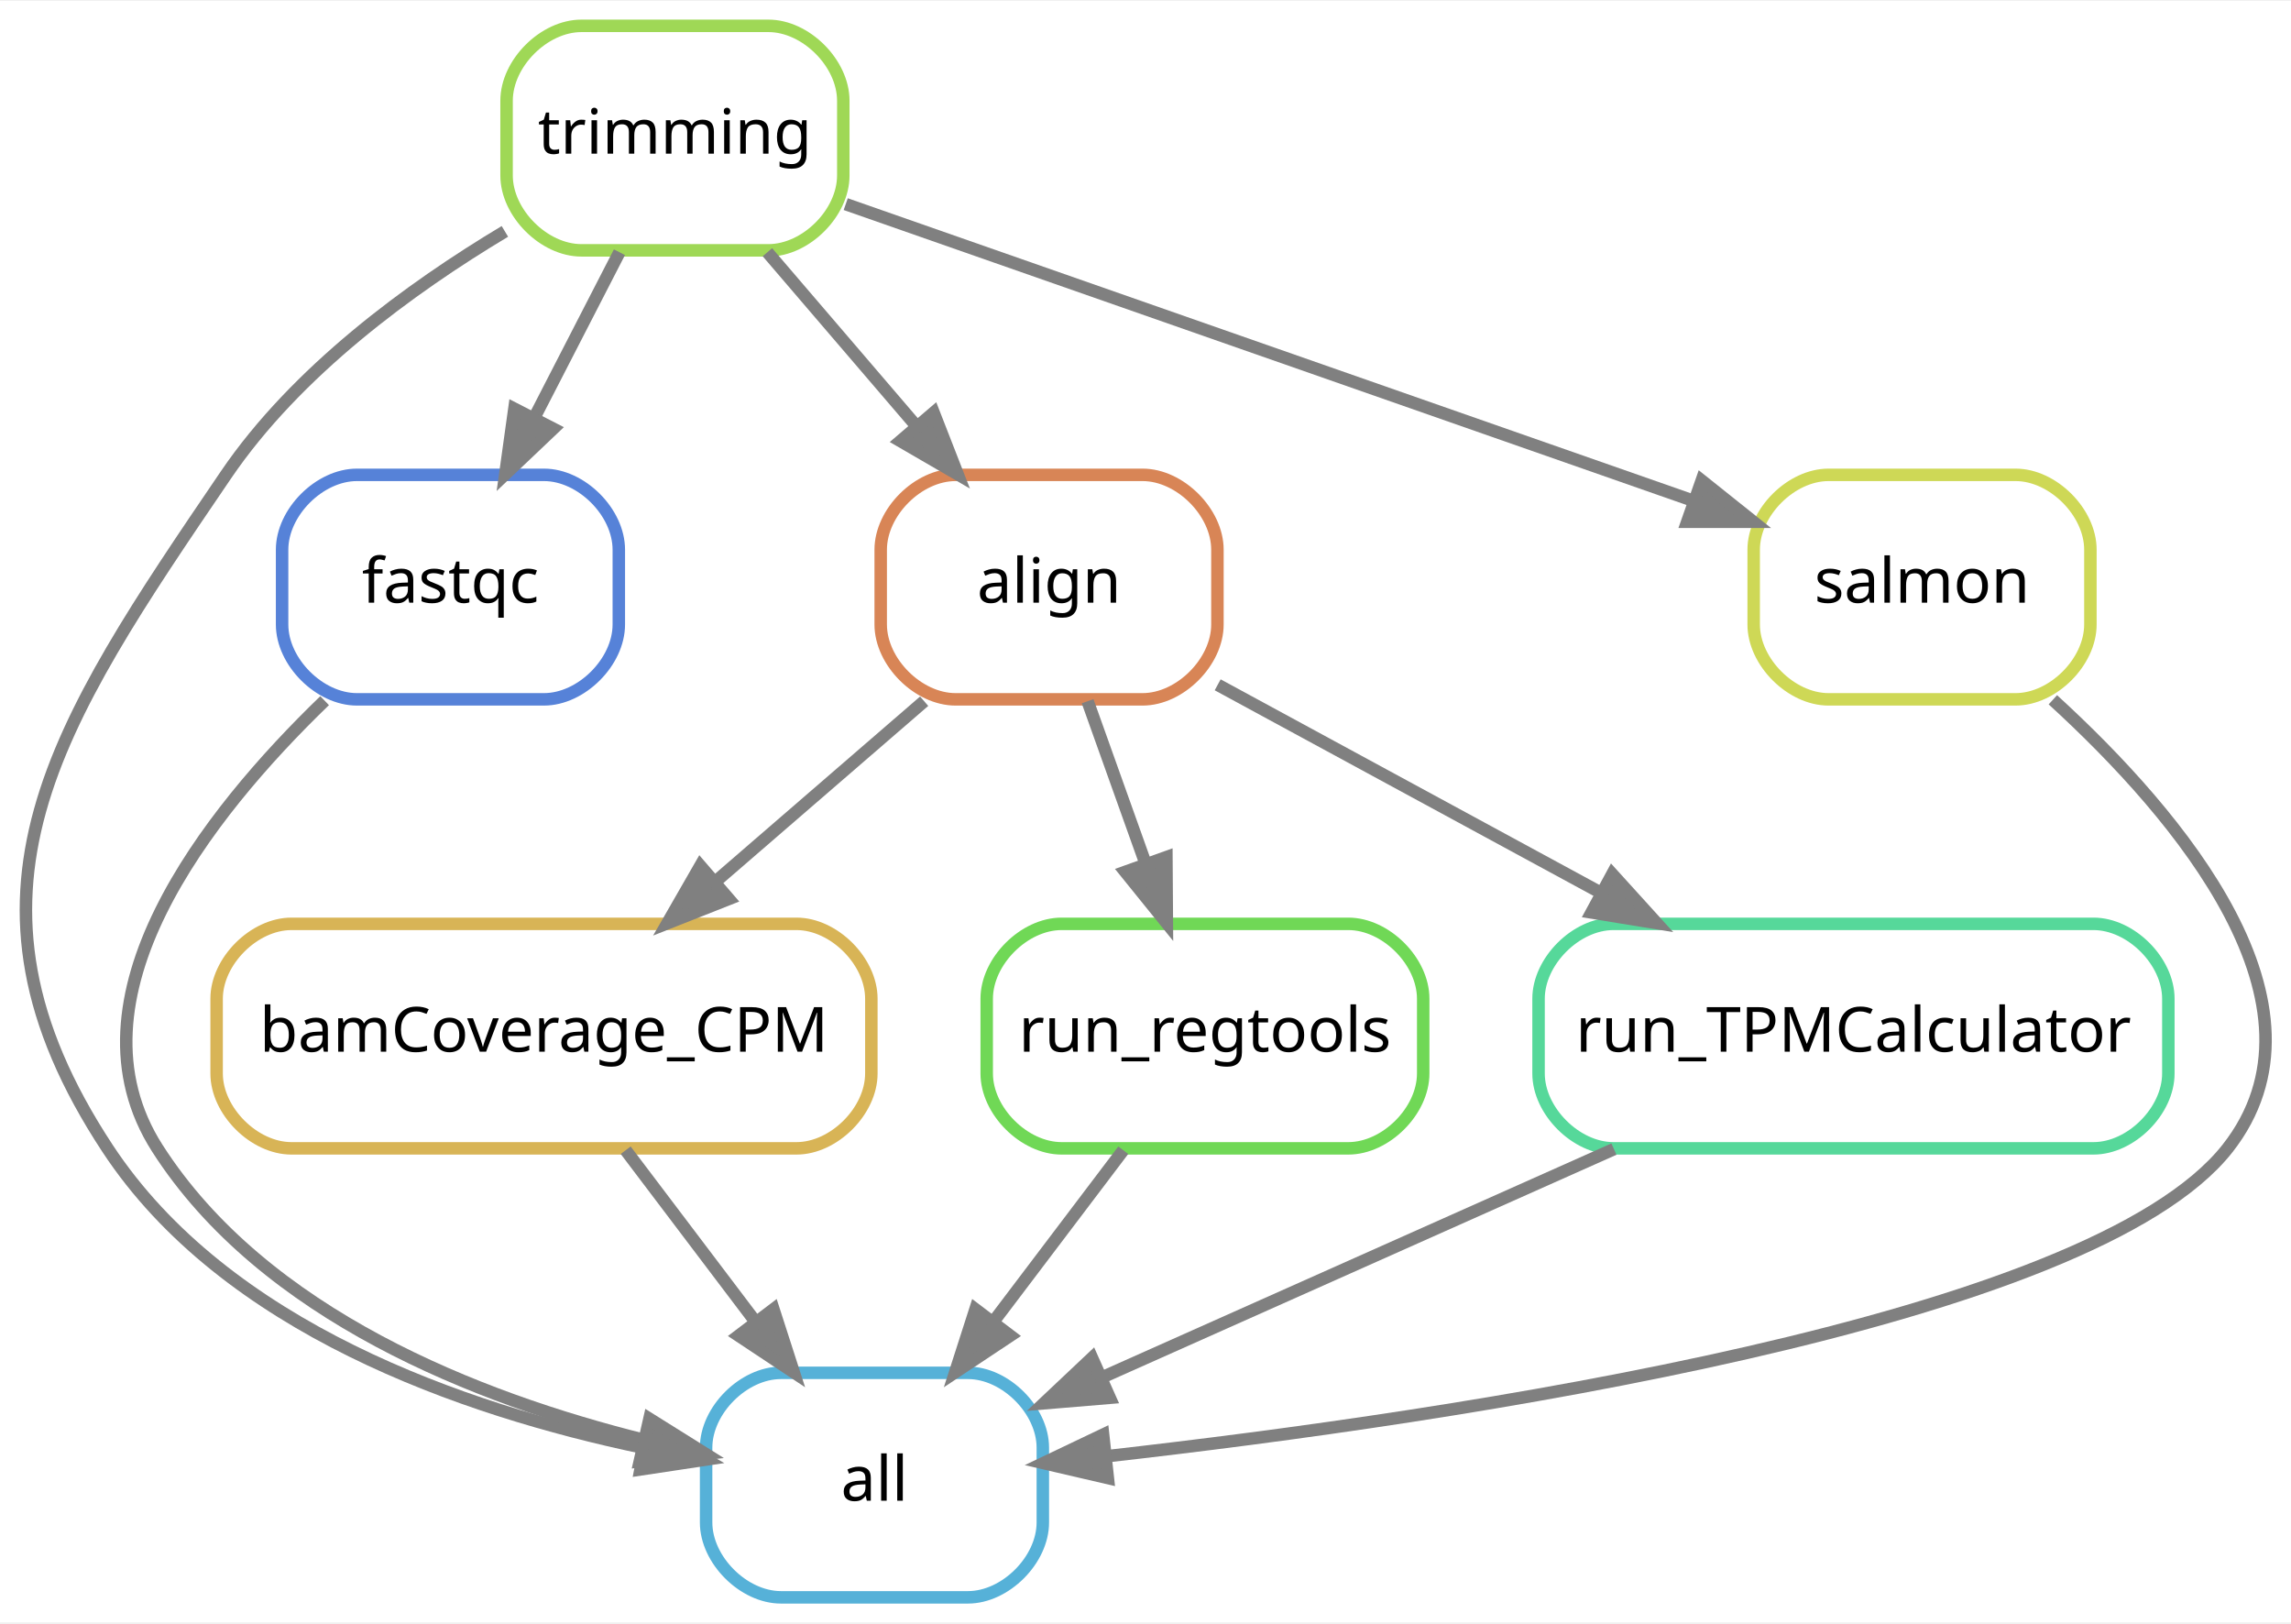
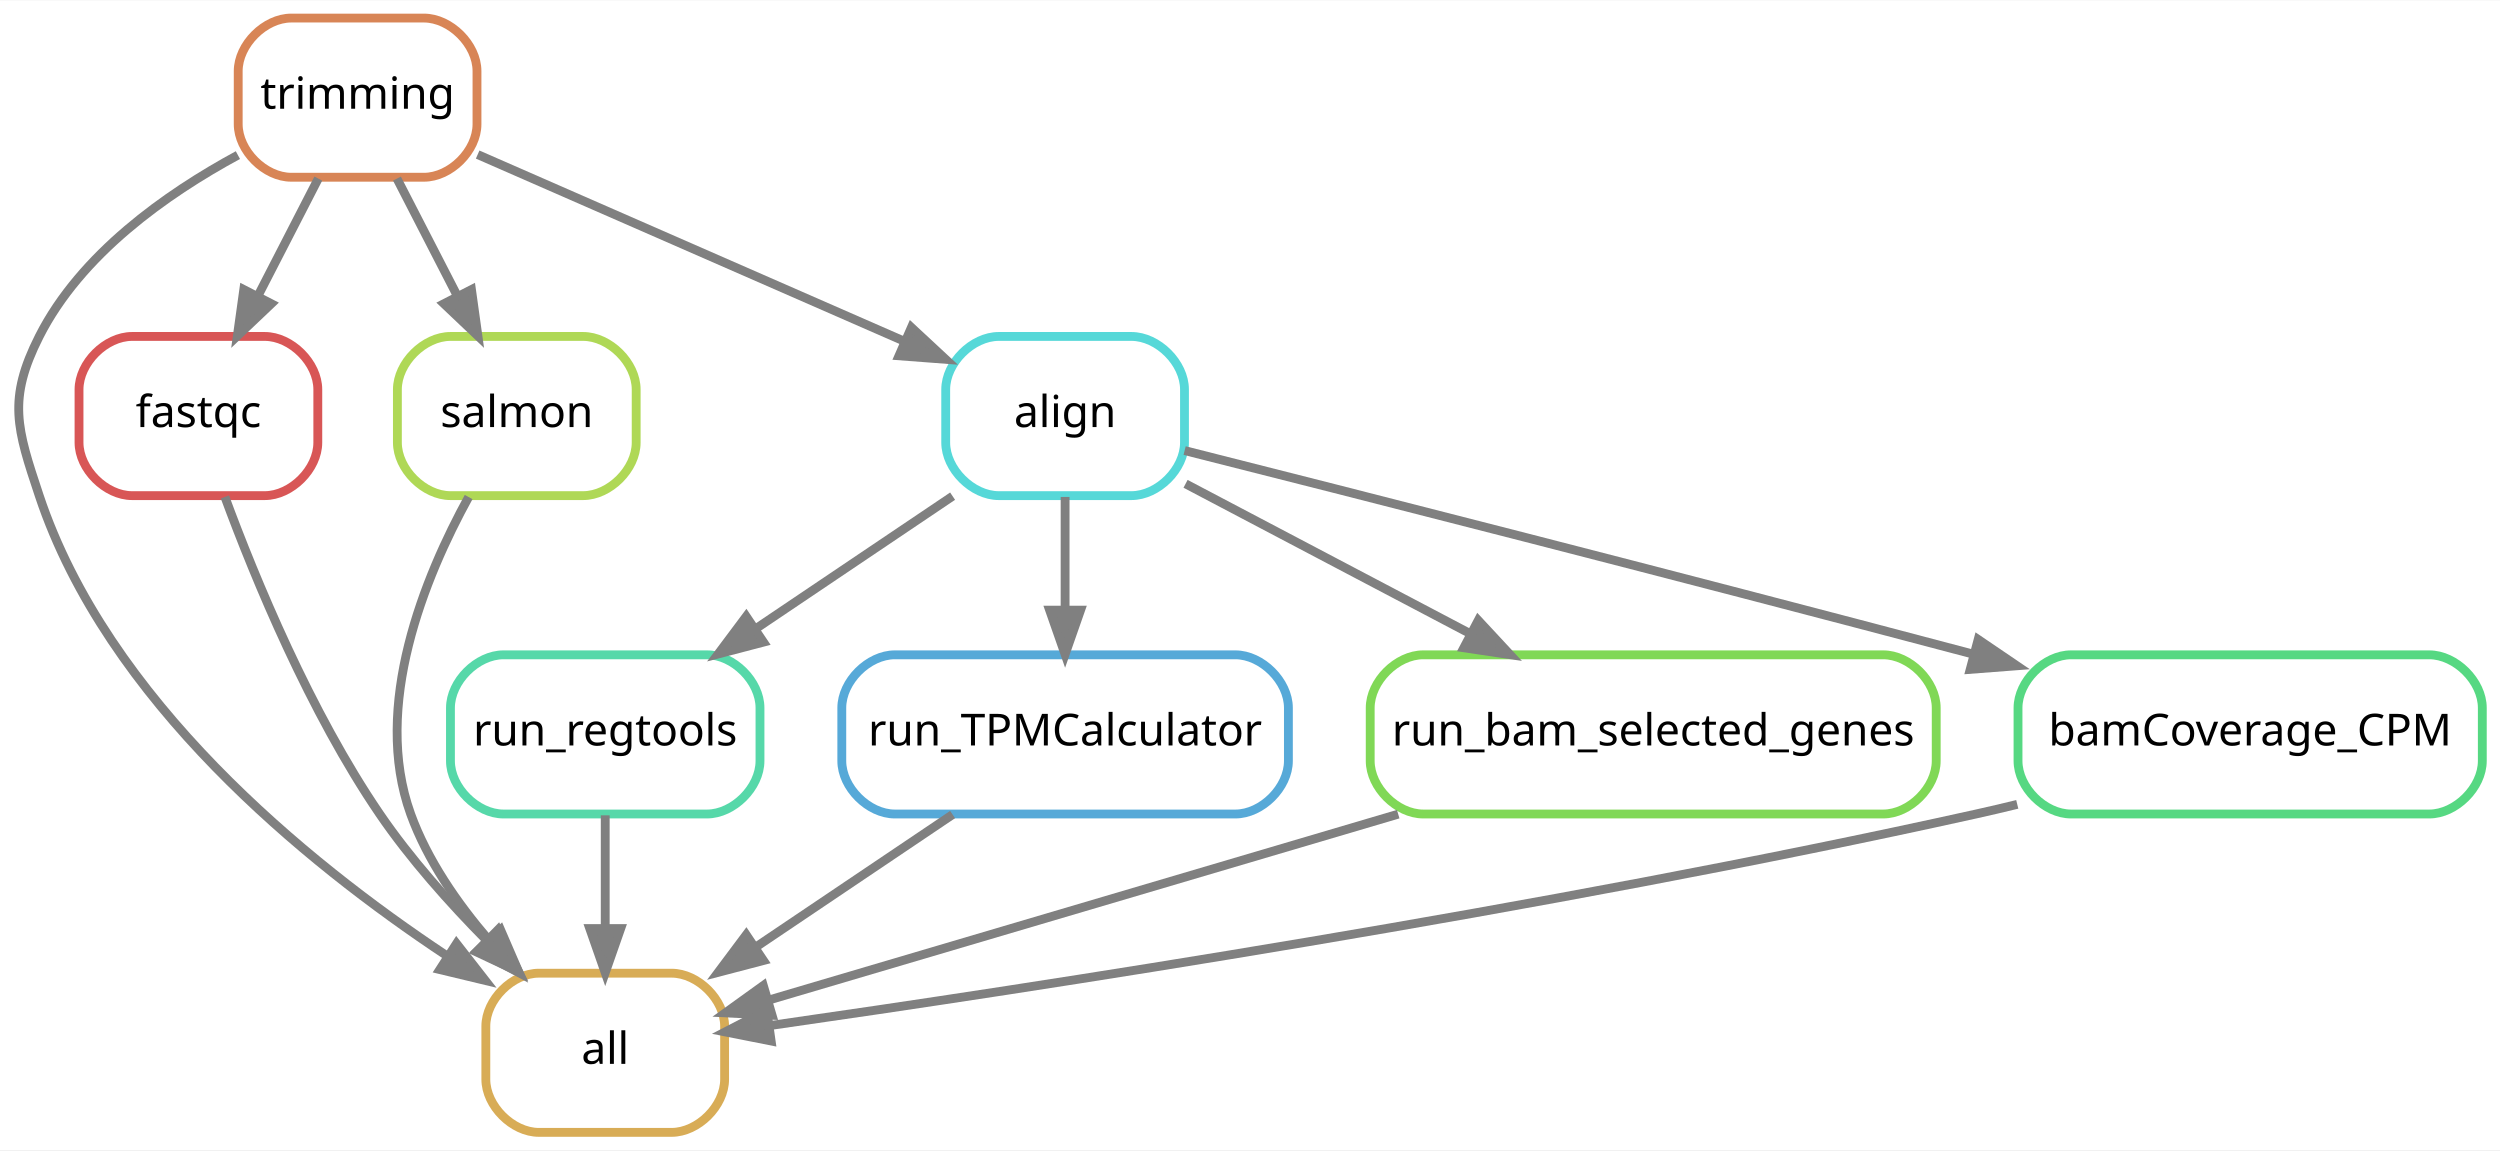
- <svg xmlns="http://www.w3.org/2000/svg" width="367pt" height="260pt" viewBox="0.00 0.00 367.41 260.00">
+ <svg xmlns="http://www.w3.org/2000/svg" width="565pt" height="260pt" viewBox="0.00 0.00 565.37 260.00">
  <g id="graph0" class="graph" transform="scale(1 1) rotate(0) translate(4 256)">
-     <polygon fill="white" stroke="transparent" points="-4,4 -4,-256 363.41,-256 363.41,4 -4,4" />
+     <polygon fill="white" stroke="transparent" points="-4,4 -4,-256 561.37,-256 561.37,4 -4,4" />
    <g id="node1" class="node">
-       <path fill="none" stroke="#56b1d8" stroke-width="2" d="M151.24,-36C151.24,-36 121.24,-36 121.24,-36 115.24,-36 109.24,-30 109.24,-24 109.24,-24 109.24,-12 109.24,-12 109.24,-6 115.24,0 121.24,0 121.24,0 151.24,0 151.24,0 157.24,0 163.24,-6 163.24,-12 163.24,-12 163.24,-24 163.24,-24 163.24,-30 157.24,-36 151.24,-36" />
-       <text text-anchor="middle" x="136.24" y="-15.5" font-family="sans" font-size="10.00">all</text>
+       <path fill="none" stroke="#d8ac56" stroke-width="2" d="M147.87,-36C147.87,-36 117.87,-36 117.87,-36 111.87,-36 105.87,-30 105.87,-24 105.87,-24 105.87,-12 105.87,-12 105.87,-6 111.87,0 117.87,0 117.87,0 147.87,0 147.87,0 153.87,0 159.87,-6 159.87,-12 159.87,-12 159.87,-24 159.87,-24 159.87,-30 153.87,-36 147.87,-36" />
+       <text text-anchor="middle" x="132.87" y="-15.5" font-family="sans" font-size="10.00">all</text>
    </g>
    <g id="node2" class="node">
-       <path fill="none" stroke="#9fd856" stroke-width="2" d="M119.24,-252C119.24,-252 89.24,-252 89.24,-252 83.24,-252 77.24,-246 77.24,-240 77.24,-240 77.24,-228 77.24,-228 77.24,-222 83.24,-216 89.24,-216 89.24,-216 119.24,-216 119.24,-216 125.24,-216 131.24,-222 131.24,-228 131.24,-228 131.24,-240 131.24,-240 131.24,-246 125.24,-252 119.24,-252" />
-       <text text-anchor="middle" x="104.24" y="-231.5" font-family="sans" font-size="10.00">trimming</text>
+       <path fill="none" stroke="#d88556" stroke-width="2" d="M91.87,-252C91.87,-252 61.87,-252 61.87,-252 55.87,-252 49.87,-246 49.87,-240 49.87,-240 49.87,-228 49.87,-228 49.87,-222 55.87,-216 61.87,-216 61.87,-216 91.87,-216 91.87,-216 97.87,-216 103.87,-222 103.87,-228 103.87,-228 103.87,-240 103.87,-240 103.87,-246 97.87,-252 91.87,-252" />
+       <text text-anchor="middle" x="76.87" y="-231.5" font-family="sans" font-size="10.00">trimming</text>
+     </g>
+     <g id="edge2" class="edge">
+       <path fill="none" stroke="grey" stroke-width="2" d="M49.8,-221.01C33.55,-212.21 14.26,-198.56 4.87,-180 -2.34,-165.72 -0.19,-159.18 4.87,-144 20.27,-97.81 64.81,-61.32 97.02,-39.96" />
+       <polygon fill="grey" stroke="grey" stroke-width="2" points="99.24,-42.7 105.75,-34.35 95.45,-36.82 99.24,-42.7" />
+     </g>
+     <g id="node3" class="node">
+       <path fill="none" stroke="#d85656" stroke-width="2" d="M55.87,-180C55.87,-180 25.87,-180 25.87,-180 19.87,-180 13.87,-174 13.87,-168 13.87,-168 13.87,-156 13.87,-156 13.87,-150 19.87,-144 25.87,-144 25.87,-144 55.87,-144 55.87,-144 61.87,-144 67.87,-150 67.87,-156 67.87,-156 67.87,-168 67.87,-168 67.87,-174 61.87,-180 55.87,-180" />
+       <text text-anchor="middle" x="40.87" y="-159.5" font-family="sans" font-size="10.00">fastqc</text>
+     </g>
+     <g id="edge8" class="edge">
+       <path fill="none" stroke="grey" stroke-width="2" d="M67.98,-215.7C63.88,-207.73 58.93,-198.1 54.38,-189.26" />
+       <polygon fill="grey" stroke="grey" stroke-width="2" points="57.36,-187.4 49.67,-180.1 51.13,-190.6 57.36,-187.4" />
+     </g>
+     <g id="node4" class="node">
+       <path fill="none" stroke="#afd856" stroke-width="2" d="M127.87,-180C127.87,-180 97.87,-180 97.87,-180 91.87,-180 85.87,-174 85.87,-168 85.87,-168 85.87,-156 85.87,-156 85.87,-150 91.87,-144 97.87,-144 97.87,-144 127.87,-144 127.87,-144 133.87,-144 139.87,-150 139.87,-156 139.87,-156 139.87,-168 139.87,-168 139.87,-174 133.87,-180 127.87,-180" />
+       <text text-anchor="middle" x="112.87" y="-159.5" font-family="sans" font-size="10.00">salmon</text>
+     </g>
+     <g id="edge9" class="edge">
+       <path fill="none" stroke="grey" stroke-width="2" d="M85.77,-215.7C89.87,-207.73 94.82,-198.1 99.37,-189.26" />
+       <polygon fill="grey" stroke="grey" stroke-width="2" points="102.62,-190.6 104.08,-180.1 96.39,-187.4 102.62,-190.6" />
+     </g>
+     <g id="node6" class="node">
+       <path fill="none" stroke="#56d8d8" stroke-width="2" d="M251.87,-180C251.87,-180 221.87,-180 221.87,-180 215.87,-180 209.87,-174 209.87,-168 209.87,-168 209.87,-156 209.87,-156 209.87,-150 215.87,-144 221.87,-144 221.87,-144 251.87,-144 251.87,-144 257.87,-144 263.87,-150 263.87,-156 263.87,-156 263.87,-168 263.87,-168 263.87,-174 257.87,-180 251.87,-180" />
+       <text text-anchor="middle" x="236.87" y="-159.5" font-family="sans" font-size="10.00">align</text>
+     </g>
+     <g id="edge11" class="edge">
+       <path fill="none" stroke="grey" stroke-width="2" d="M104.02,-221.13C130.53,-209.53 171.07,-191.79 200.39,-178.96" />
+       <polygon fill="grey" stroke="grey" stroke-width="2" points="202.11,-182.03 209.87,-174.82 199.3,-175.62 202.11,-182.03" />
+     </g>
+     <g id="edge1" class="edge">
+       <path fill="none" stroke="grey" stroke-width="2" d="M46.86,-143.71C53.74,-125.09 66.15,-95.04 81.87,-72 88.78,-61.88 97.67,-51.91 106.09,-43.39" />
+       <polygon fill="grey" stroke="grey" stroke-width="2" points="108.61,-45.81 113.3,-36.31 103.71,-40.82 108.61,-45.81" />
    </g>
    <g id="edge3" class="edge">
-       <path fill="none" stroke="grey" stroke-width="2" d="M76.97,-219.04C61.69,-209.89 43.5,-196.56 32.24,-180 4.83,-139.7 -13.55,-112.71 13.24,-72 32.13,-43.28 70.23,-30.06 99.04,-24.01" />
-       <polygon fill="grey" stroke="grey" stroke-width="2" points="100.01,-27.39 109.19,-22.09 98.71,-20.51 100.01,-27.39" />
+       <path fill="none" stroke="grey" stroke-width="2" d="M101.98,-143.68C92.02,-125.55 80.07,-96.39 88.87,-72 92.63,-61.6 99.41,-51.8 106.54,-43.52" />
+       <polygon fill="grey" stroke="grey" stroke-width="2" points="109.2,-45.81 113.4,-36.08 104.05,-41.06 109.2,-45.81" />
    </g>
-     <g id="node3" class="node">
-       <path fill="none" stroke="#5682d8" stroke-width="2" d="M83.24,-180C83.24,-180 53.24,-180 53.24,-180 47.24,-180 41.24,-174 41.24,-168 41.24,-168 41.24,-156 41.24,-156 41.24,-150 47.24,-144 53.24,-144 53.24,-144 83.24,-144 83.24,-144 89.24,-144 95.24,-150 95.24,-156 95.24,-156 95.24,-168 95.24,-168 95.24,-174 89.24,-180 83.24,-180" />
-       <text text-anchor="middle" x="68.24" y="-159.5" font-family="sans" font-size="10.00">fastqc</text>
+     <g id="node5" class="node">
+       <path fill="none" stroke="#56d8a9" stroke-width="2" d="M155.87,-108C155.87,-108 109.87,-108 109.87,-108 103.87,-108 97.87,-102 97.87,-96 97.87,-96 97.87,-84 97.87,-84 97.87,-78 103.87,-72 109.87,-72 109.87,-72 155.87,-72 155.87,-72 161.87,-72 167.87,-78 167.87,-84 167.87,-84 167.87,-96 167.87,-96 167.87,-102 161.87,-108 155.87,-108" />
+       <text text-anchor="middle" x="132.87" y="-87.5" font-family="sans" font-size="10.00">run_regtools</text>
+     </g>
+     <g id="edge5" class="edge">
+       <path fill="none" stroke="grey" stroke-width="2" d="M132.87,-71.7C132.87,-63.98 132.87,-54.71 132.87,-46.11" />
+       <polygon fill="grey" stroke="grey" stroke-width="2" points="136.37,-46.1 132.87,-36.1 129.37,-46.1 136.37,-46.1" />
+     </g>
+     <g id="edge10" class="edge">
+       <path fill="none" stroke="grey" stroke-width="2" d="M211.43,-143.88C198.09,-134.89 181.55,-123.76 167.1,-114.03" />
+       <polygon fill="grey" stroke="grey" stroke-width="2" points="168.66,-110.87 158.41,-108.19 164.76,-116.68 168.66,-110.87" />
+     </g>
+     <g id="node7" class="node">
+       <path fill="none" stroke="#56a9d8" stroke-width="2" d="M275.37,-108C275.37,-108 198.37,-108 198.37,-108 192.37,-108 186.37,-102 186.37,-96 186.37,-96 186.37,-84 186.37,-84 186.37,-78 192.37,-72 198.37,-72 198.37,-72 275.37,-72 275.37,-72 281.37,-72 287.37,-78 287.37,-84 287.37,-84 287.37,-96 287.37,-96 287.37,-102 281.37,-108 275.37,-108" />
+       <text text-anchor="middle" x="236.87" y="-87.5" font-family="sans" font-size="10.00">run_TPMCalculator</text>
+     </g>
+     <g id="edge12" class="edge">
+       <path fill="none" stroke="grey" stroke-width="2" d="M236.87,-143.7C236.87,-135.98 236.87,-126.71 236.87,-118.11" />
+       <polygon fill="grey" stroke="grey" stroke-width="2" points="240.37,-118.1 236.87,-108.1 233.37,-118.1 240.37,-118.1" />
+     </g>
+     <g id="node8" class="node">
+       <path fill="none" stroke="#80d856" stroke-width="2" d="M421.87,-108C421.87,-108 317.87,-108 317.87,-108 311.87,-108 305.87,-102 305.87,-96 305.87,-96 305.87,-84 305.87,-84 305.87,-78 311.87,-72 317.87,-72 317.87,-72 421.87,-72 421.87,-72 427.87,-72 433.87,-78 433.87,-84 433.87,-84 433.87,-96 433.87,-96 433.87,-102 427.87,-108 421.87,-108" />
+       <text text-anchor="middle" x="369.87" y="-87.5" font-family="sans" font-size="10.00">run_bam_selected_genes</text>
+     </g>
+     <g id="edge13" class="edge">
+       <path fill="none" stroke="grey" stroke-width="2" d="M264.11,-146.67C282.65,-136.91 307.52,-123.82 328.49,-112.78" />
+       <polygon fill="grey" stroke="grey" stroke-width="2" points="330.3,-115.79 337.51,-108.03 327.04,-109.59 330.3,-115.79" />
+     </g>
+     <g id="node9" class="node">
+       <path fill="none" stroke="#56d882" stroke-width="2" d="M545.37,-108C545.37,-108 464.37,-108 464.37,-108 458.37,-108 452.37,-102 452.37,-96 452.37,-96 452.37,-84 452.37,-84 452.37,-78 458.37,-72 464.37,-72 464.37,-72 545.37,-72 545.37,-72 551.37,-72 557.37,-78 557.37,-84 557.37,-84 557.37,-96 557.37,-96 557.37,-102 551.37,-108 545.37,-108" />
+       <text text-anchor="middle" x="504.87" y="-87.5" font-family="sans" font-size="10.00">bamCoverage_CPM</text>
+     </g>
+     <g id="edge14" class="edge">
+       <path fill="none" stroke="grey" stroke-width="2" d="M263.9,-154.19C301.54,-144.68 372.1,-126.73 442.23,-108.15" />
+       <polygon fill="grey" stroke="grey" stroke-width="2" points="443.36,-111.47 452.12,-105.52 441.56,-104.71 443.36,-111.47" />
    </g>
    <g id="edge7" class="edge">
-       <path fill="none" stroke="grey" stroke-width="2" d="M95.34,-215.7C91.24,-207.73 86.29,-198.1 81.74,-189.26" />
-       <polygon fill="grey" stroke="grey" stroke-width="2" points="84.72,-187.4 77.03,-180.1 78.49,-190.6 84.72,-187.4" />
+       <path fill="none" stroke="grey" stroke-width="2" d="M211.43,-71.88C198.09,-62.89 181.55,-51.76 167.1,-42.03" />
+       <polygon fill="grey" stroke="grey" stroke-width="2" points="168.66,-38.87 158.41,-36.19 164.76,-44.68 168.66,-38.87" />
    </g>
-     <g id="node5" class="node">
-       <path fill="none" stroke="#d88556" stroke-width="2" d="M179.24,-180C179.24,-180 149.24,-180 149.24,-180 143.24,-180 137.24,-174 137.24,-168 137.24,-168 137.24,-156 137.24,-156 137.24,-150 143.24,-144 149.24,-144 149.24,-144 179.24,-144 179.24,-144 185.24,-144 191.24,-150 191.24,-156 191.24,-156 191.24,-168 191.24,-168 191.24,-174 185.24,-180 179.24,-180" />
-       <text text-anchor="middle" x="164.24" y="-159.5" font-family="sans" font-size="10.00">align</text>
-     </g>
-     <g id="edge9" class="edge">
-       <path fill="none" stroke="grey" stroke-width="2" d="M119.07,-215.7C126.26,-207.3 135.03,-197.07 142.93,-187.86" />
-       <polygon fill="grey" stroke="grey" stroke-width="2" points="145.73,-189.97 149.58,-180.1 140.41,-185.42 145.73,-189.97" />
-     </g>
-     <g id="node6" class="node">
-       <path fill="none" stroke="#ced856" stroke-width="2" d="M319.24,-180C319.24,-180 289.24,-180 289.24,-180 283.24,-180 277.24,-174 277.24,-168 277.24,-168 277.24,-156 277.24,-156 277.24,-150 283.24,-144 289.24,-144 289.24,-144 319.24,-144 319.24,-144 325.24,-144 331.24,-150 331.24,-156 331.24,-156 331.24,-168 331.24,-168 331.24,-174 325.24,-180 319.24,-180" />
-       <text text-anchor="middle" x="304.24" y="-159.5" font-family="sans" font-size="10.00">salmon</text>
-     </g>
-     <g id="edge10" class="edge">
-       <path fill="none" stroke="grey" stroke-width="2" d="M131.63,-223.41C166.93,-211.06 228.44,-189.53 267.71,-175.79" />
-       <polygon fill="grey" stroke="grey" stroke-width="2" points="268.9,-179.08 277.18,-172.47 266.58,-172.47 268.9,-179.08" />
+     <g id="edge4" class="edge">
+       <path fill="none" stroke="grey" stroke-width="2" d="M312.2,-71.97C267.8,-58.85 207.77,-41.12 169.68,-29.87" />
+       <polygon fill="grey" stroke="grey" stroke-width="2" points="170.6,-26.49 160.02,-27.02 168.62,-33.21 170.6,-26.49" />
    </g>
    <g id="edge6" class="edge">
-       <path fill="none" stroke="grey" stroke-width="2" d="M48.06,-143.79C29.13,-125.51 5.88,-95.99 21.24,-72 38.32,-45.32 72.6,-31.89 99.31,-25.24" />
-       <polygon fill="grey" stroke="grey" stroke-width="2" points="100.15,-28.63 109.13,-23.01 98.6,-21.81 100.15,-28.63" />
-     </g>
-     <g id="node4" class="node">
-       <path fill="none" stroke="#d8b456" stroke-width="2" d="M123.74,-108C123.74,-108 42.74,-108 42.74,-108 36.74,-108 30.74,-102 30.74,-96 30.74,-96 30.74,-84 30.74,-84 30.74,-78 36.74,-72 42.74,-72 42.74,-72 123.74,-72 123.74,-72 129.74,-72 135.74,-78 135.74,-84 135.74,-84 135.74,-96 135.74,-96 135.74,-102 129.74,-108 123.74,-108" />
-       <text text-anchor="middle" x="83.24" y="-87.5" font-family="sans" font-size="10.00">bamCoverage_CPM</text>
-     </g>
-     <g id="edge1" class="edge">
-       <path fill="none" stroke="grey" stroke-width="2" d="M96.34,-71.7C102.63,-63.39 110.28,-53.28 117.2,-44.14" />
-       <polygon fill="grey" stroke="grey" stroke-width="2" points="120.04,-46.19 123.29,-36.1 114.46,-41.96 120.04,-46.19" />
-     </g>
-     <g id="edge8" class="edge">
-       <path fill="none" stroke="grey" stroke-width="2" d="M144.21,-143.7C134.11,-134.97 121.7,-124.24 110.72,-114.75" />
-       <polygon fill="grey" stroke="grey" stroke-width="2" points="112.88,-111.99 103.03,-108.1 108.31,-117.29 112.88,-111.99" />
-     </g>
-     <g id="node7" class="node">
-       <path fill="none" stroke="#70d856" stroke-width="2" d="M212.24,-108C212.24,-108 166.24,-108 166.24,-108 160.24,-108 154.24,-102 154.24,-96 154.24,-96 154.24,-84 154.24,-84 154.24,-78 160.24,-72 166.24,-72 166.24,-72 212.24,-72 212.24,-72 218.24,-72 224.24,-78 224.24,-84 224.24,-84 224.24,-96 224.24,-96 224.24,-102 218.24,-108 212.24,-108" />
-       <text text-anchor="middle" x="189.24" y="-87.5" font-family="sans" font-size="10.00">run_regtools</text>
-     </g>
-     <g id="edge11" class="edge">
-       <path fill="none" stroke="grey" stroke-width="2" d="M170.42,-143.7C173.23,-135.81 176.63,-126.3 179.76,-117.55" />
-       <polygon fill="grey" stroke="grey" stroke-width="2" points="183.06,-118.7 183.13,-108.1 176.47,-116.34 183.06,-118.7" />
-     </g>
-     <g id="node8" class="node">
-       <path fill="none" stroke="#56d89a" stroke-width="2" d="M331.74,-108C331.74,-108 254.74,-108 254.74,-108 248.74,-108 242.74,-102 242.74,-96 242.74,-96 242.74,-84 242.74,-84 242.74,-78 248.74,-72 254.74,-72 254.74,-72 331.74,-72 331.74,-72 337.74,-72 343.74,-78 343.74,-84 343.74,-84 343.74,-96 343.74,-96 343.74,-102 337.74,-108 331.74,-108" />
-       <text text-anchor="middle" x="293.24" y="-87.5" font-family="sans" font-size="10.00">run_TPMCalculator</text>
-     </g>
-     <g id="edge12" class="edge">
-       <path fill="none" stroke="grey" stroke-width="2" d="M191.28,-146.33C209.09,-136.66 232.73,-123.83 252.77,-112.96" />
-       <polygon fill="grey" stroke="grey" stroke-width="2" points="254.56,-115.97 261.68,-108.12 251.23,-109.82 254.56,-115.97" />
-     </g>
-     <g id="edge2" class="edge">
-       <path fill="none" stroke="grey" stroke-width="2" d="M325.22,-143.93C345.66,-125.25 371.21,-94.89 353.24,-72 331.3,-44.06 229.64,-28.97 173.59,-22.64" />
-       <polygon fill="grey" stroke="grey" stroke-width="2" points="173.67,-19.13 163.35,-21.53 172.91,-26.09 173.67,-19.13" />
-     </g>
-     <g id="edge4" class="edge">
-       <path fill="none" stroke="grey" stroke-width="2" d="M176.14,-71.7C169.85,-63.39 162.19,-53.28 155.27,-44.14" />
-       <polygon fill="grey" stroke="grey" stroke-width="2" points="158.01,-41.96 149.19,-36.1 152.43,-46.19 158.01,-41.96" />
-     </g>
-     <g id="edge5" class="edge">
-       <path fill="none" stroke="grey" stroke-width="2" d="M254.83,-71.88C229.83,-60.73 197.4,-46.27 172.78,-35.29" />
-       <polygon fill="grey" stroke="grey" stroke-width="2" points="173.98,-32 163.42,-31.12 171.13,-38.39 173.98,-32" />
+       <path fill="none" stroke="grey" stroke-width="2" d="M452.2,-74.18C449.05,-73.41 445.93,-72.68 442.87,-72 345.28,-50.33 228.7,-32.55 170.23,-24.17" />
+       <polygon fill="grey" stroke="grey" stroke-width="2" points="170.39,-20.66 160,-22.72 169.41,-27.59 170.39,-20.66" />
    </g>
  </g>
</svg>
